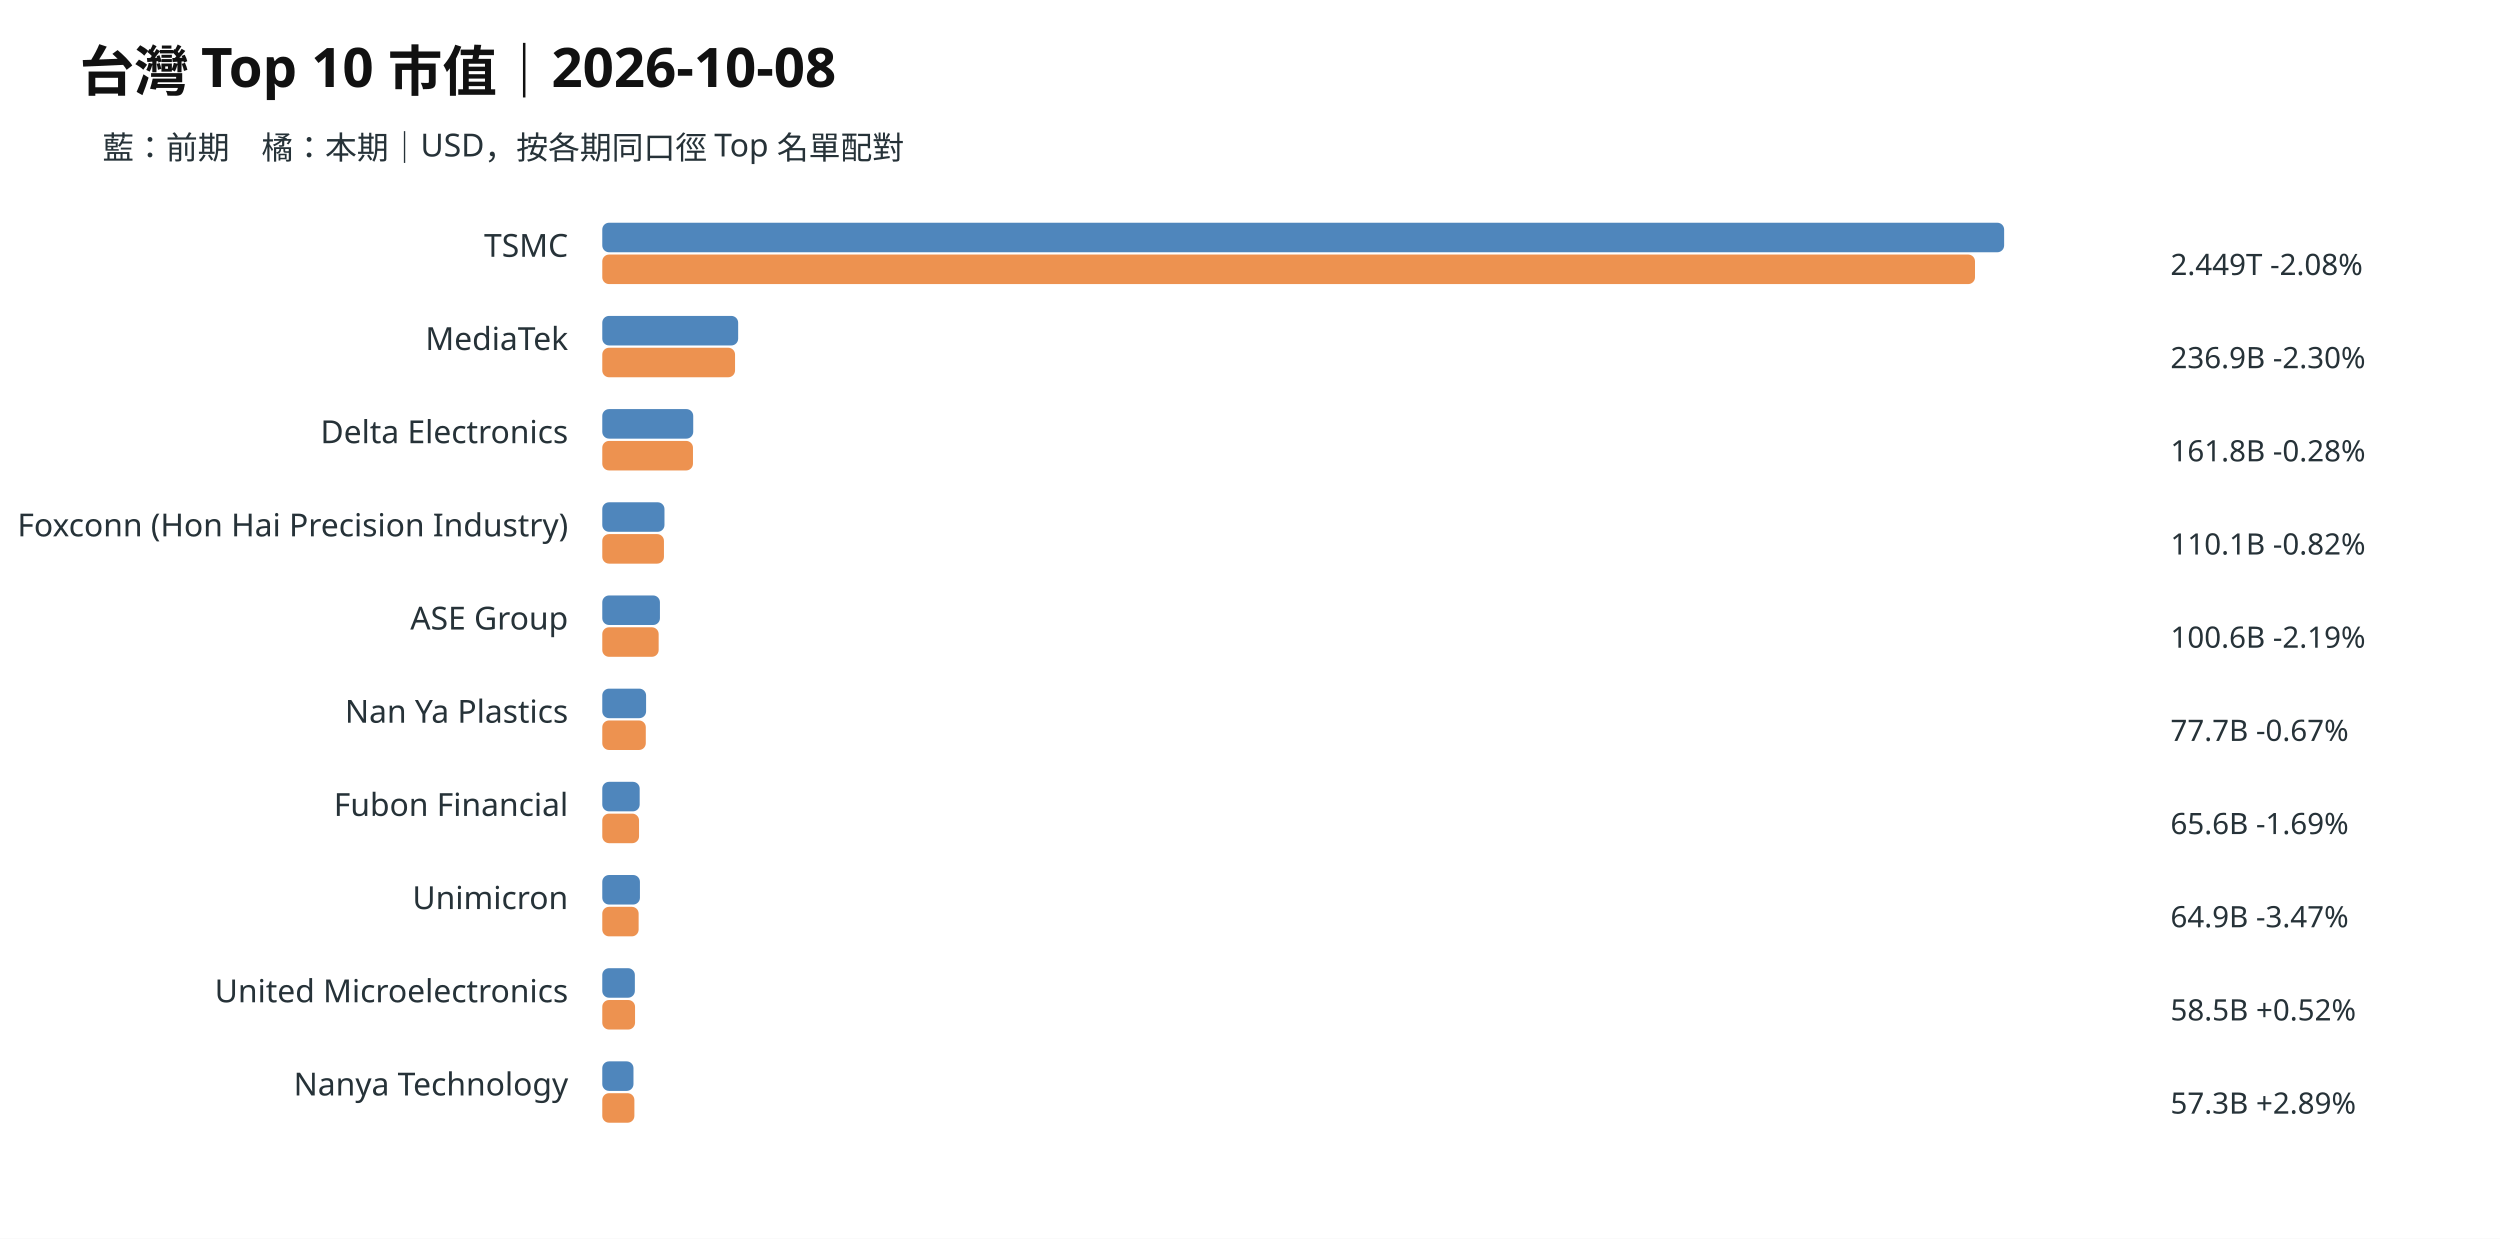
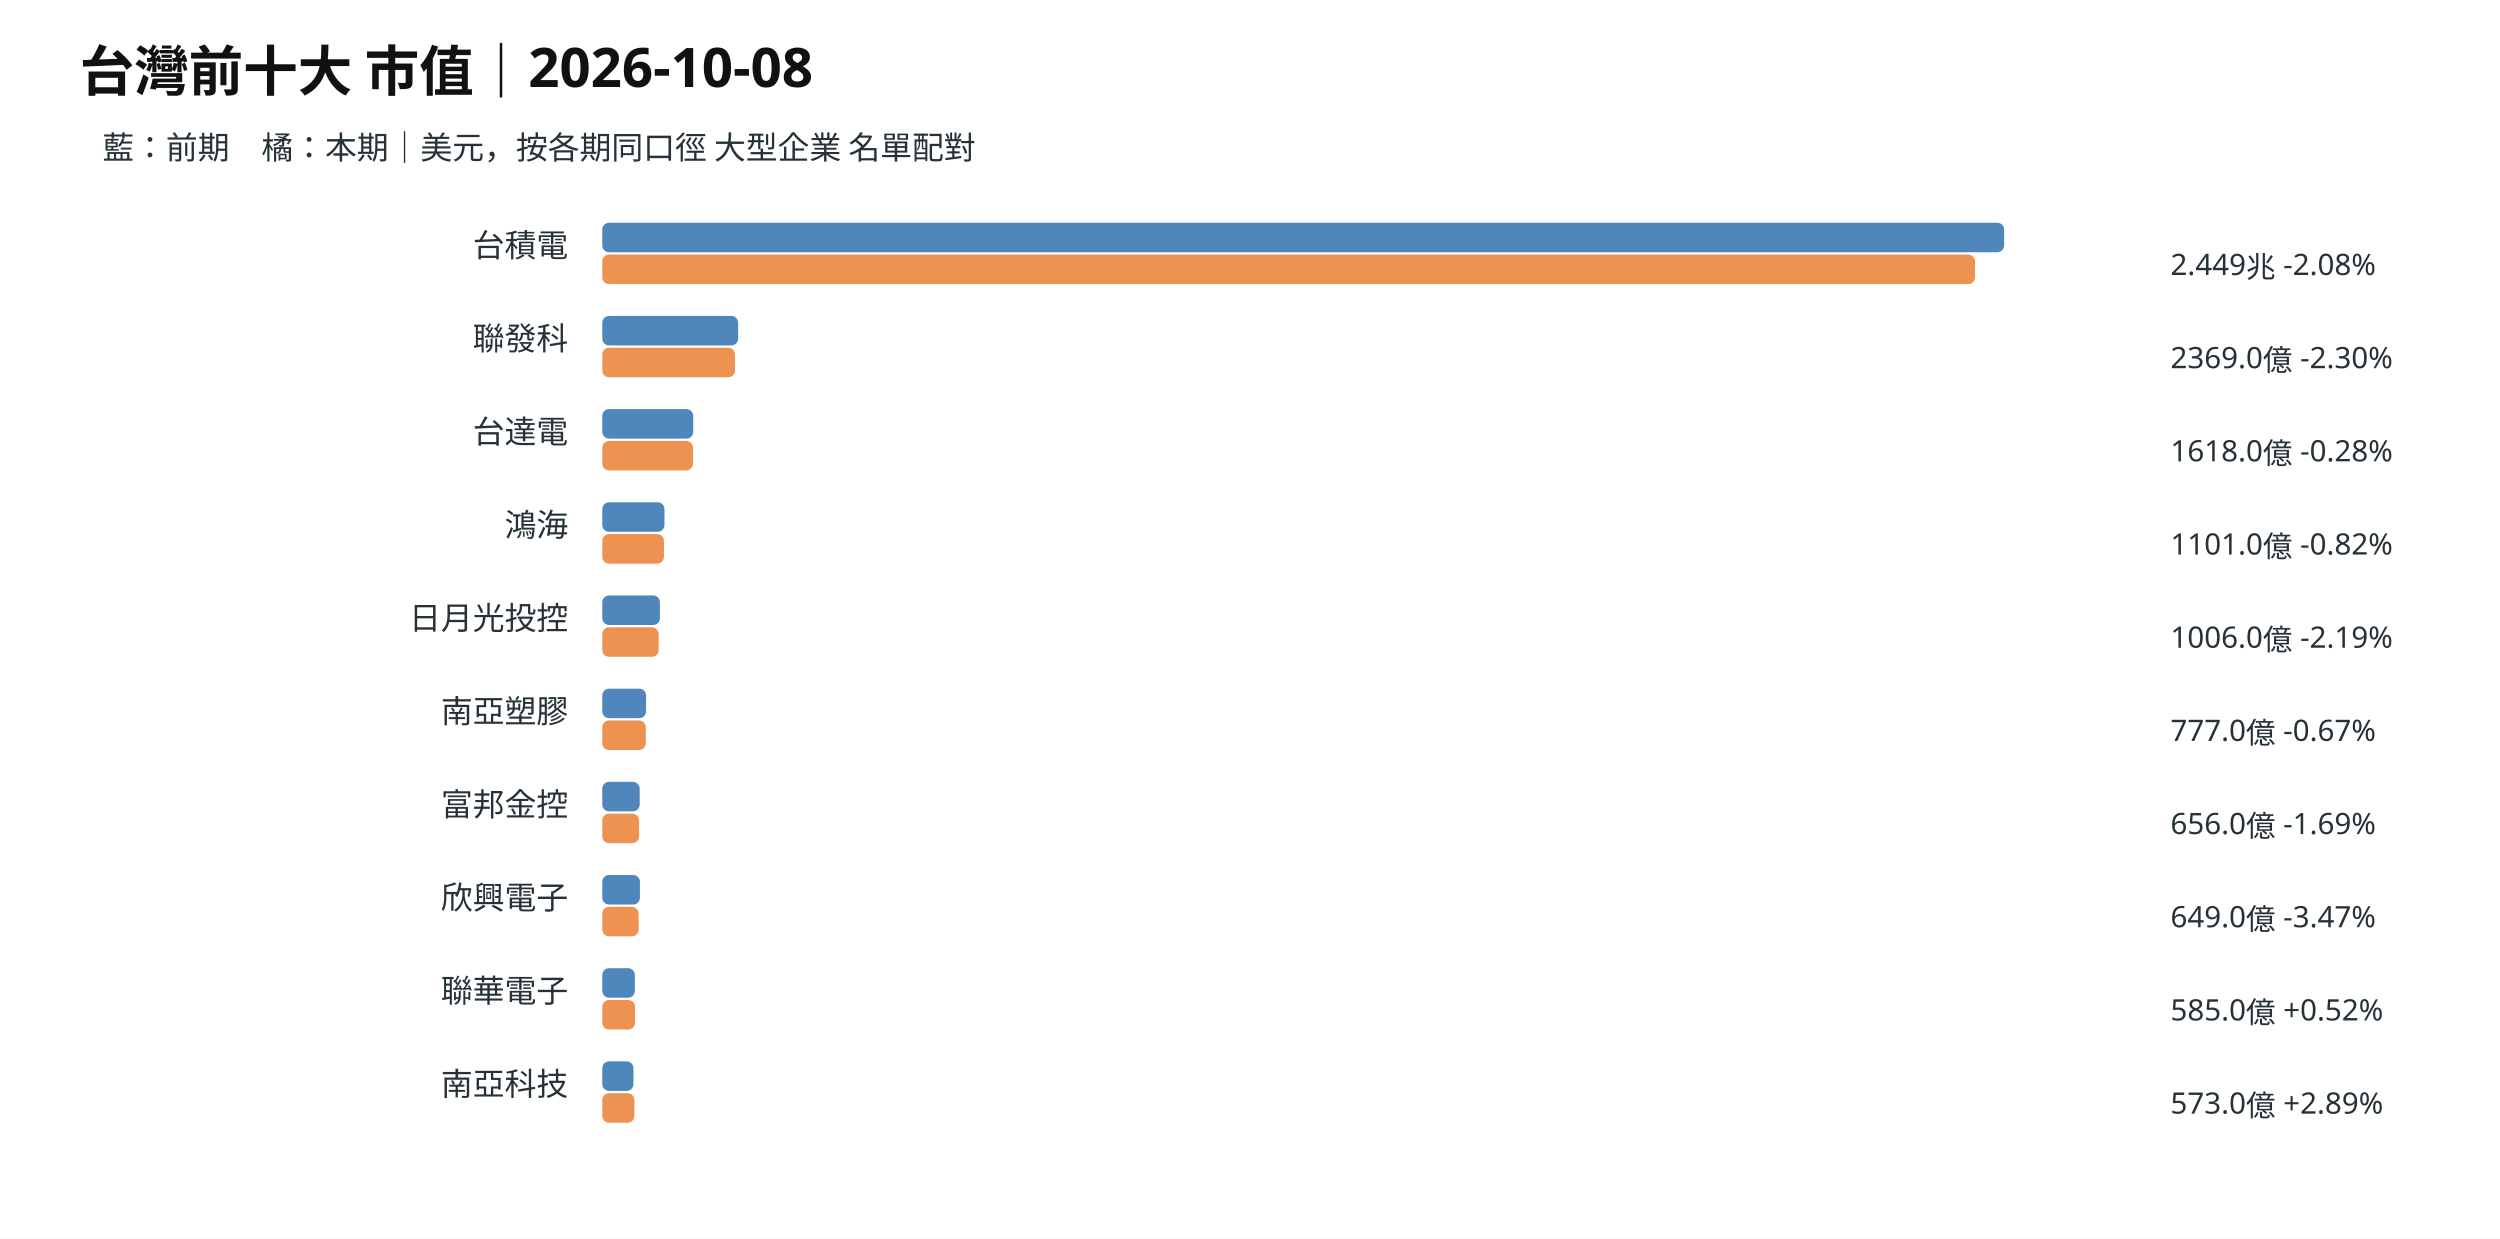
- <svg xmlns="http://www.w3.org/2000/svg" viewBox="0 0 1100 545" role="img" aria-label="台灣 Top 10 市值｜2026-10-08">
+ <svg xmlns="http://www.w3.org/2000/svg" viewBox="0 0 1100 545" role="img" aria-label="台灣前十大 市值｜2026-10-08">
  <rect width="1100" height="545" fill="white" />
-   <text x="35" y="40" font-family="sans-serif" font-size="24" font-weight="700" fill="#111">台灣 Top 10 市值｜2026-10-08</text>
-   <text x="45" y="70" font-family="sans-serif" font-size="14" fill="#263238" text-anchor="start">藍：前期　橘：本期｜USD，按各期同口徑 Top 名單配對</text>
-   <text x="250" y="113" font-family="sans-serif" font-size="14" fill="#263238" text-anchor="end">TSMC</text>
+   <text x="35" y="40" font-family="sans-serif" font-size="24" font-weight="700" fill="#111">台灣前十大 市值｜2026-10-08</text>
+   <text x="45" y="70" font-family="sans-serif" font-size="14" fill="#263238" text-anchor="start">藍：前期　橘：本期｜美元，按各期同口徑 大型企業 名單配對</text>
+   <text x="250" y="113" font-family="sans-serif" font-size="14" fill="#263238" text-anchor="end">台積電</text>
  <rect x="265" y="98" width="616.82" height="13" rx="3" fill="#4f86bc" />
  <rect x="265" y="112" width="604.00" height="13" rx="3" fill="#ed9250" />
-   <text x="955" y="121" font-family="sans-serif" font-size="13" fill="#263238" text-anchor="start">2.449T  -2.08%</text>
-   <text x="250" y="154" font-family="sans-serif" font-size="14" fill="#263238" text-anchor="end">MediaTek</text>
+   <text x="955" y="121" font-family="sans-serif" font-size="13" fill="#263238" text-anchor="start">2.449兆  -2.08%</text>
+   <text x="250" y="154" font-family="sans-serif" font-size="14" fill="#263238" text-anchor="end">聯發科</text>
  <rect x="265" y="139" width="59.79" height="13" rx="3" fill="#4f86bc" />
  <rect x="265" y="153" width="58.42" height="13" rx="3" fill="#ed9250" />
-   <text x="955" y="162" font-family="sans-serif" font-size="13" fill="#263238" text-anchor="start">236.9B  -2.30%</text>
-   <text x="250" y="195" font-family="sans-serif" font-size="14" fill="#263238" text-anchor="end">Delta Electronics</text>
+   <text x="955" y="162" font-family="sans-serif" font-size="13" fill="#263238" text-anchor="start">2369.0億  -2.30%</text>
+   <text x="250" y="195" font-family="sans-serif" font-size="14" fill="#263238" text-anchor="end">台達電</text>
  <rect x="265" y="180" width="40.02" height="13" rx="3" fill="#4f86bc" />
  <rect x="265" y="194" width="39.91" height="13" rx="3" fill="#ed9250" />
-   <text x="955" y="203" font-family="sans-serif" font-size="13" fill="#263238" text-anchor="start">161.8B  -0.28%</text>
-   <text x="250" y="236" font-family="sans-serif" font-size="14" fill="#263238" text-anchor="end">Foxconn (Hon Hai Precision Industry)</text>
+   <text x="955" y="203" font-family="sans-serif" font-size="13" fill="#263238" text-anchor="start">1618.0億  -0.28%</text>
+   <text x="250" y="236" font-family="sans-serif" font-size="14" fill="#263238" text-anchor="end">鴻海</text>
  <rect x="265" y="221" width="27.37" height="13" rx="3" fill="#4f86bc" />
  <rect x="265" y="235" width="27.14" height="13" rx="3" fill="#ed9250" />
-   <text x="955" y="244" font-family="sans-serif" font-size="13" fill="#263238" text-anchor="start">110.1B  -0.82%</text>
-   <text x="250" y="277" font-family="sans-serif" font-size="14" fill="#263238" text-anchor="end">ASE Group</text>
+   <text x="955" y="244" font-family="sans-serif" font-size="13" fill="#263238" text-anchor="start">1101.0億  -0.82%</text>
+   <text x="250" y="277" font-family="sans-serif" font-size="14" fill="#263238" text-anchor="end">日月光投控</text>
  <rect x="265" y="262" width="25.37" height="13" rx="3" fill="#4f86bc" />
  <rect x="265" y="276" width="24.81" height="13" rx="3" fill="#ed9250" />
-   <text x="955" y="285" font-family="sans-serif" font-size="13" fill="#263238" text-anchor="start">100.6B  -2.19%</text>
-   <text x="250" y="318" font-family="sans-serif" font-size="14" fill="#263238" text-anchor="end">Nan Ya Plastics</text>
+   <text x="955" y="285" font-family="sans-serif" font-size="13" fill="#263238" text-anchor="start">1006.0億  -2.19%</text>
+   <text x="250" y="318" font-family="sans-serif" font-size="14" fill="#263238" text-anchor="end">南亞塑膠</text>
  <rect x="265" y="303" width="19.28" height="13" rx="3" fill="#4f86bc" />
  <rect x="265" y="317" width="19.15" height="13" rx="3" fill="#ed9250" />
-   <text x="955" y="326" font-family="sans-serif" font-size="13" fill="#263238" text-anchor="start">77.7B  -0.67%</text>
-   <text x="250" y="359" font-family="sans-serif" font-size="14" fill="#263238" text-anchor="end">Fubon Financial</text>
+   <text x="955" y="326" font-family="sans-serif" font-size="13" fill="#263238" text-anchor="start">777.0億  -0.67%</text>
+   <text x="250" y="359" font-family="sans-serif" font-size="14" fill="#263238" text-anchor="end">富邦金控</text>
  <rect x="265" y="344" width="16.46" height="13" rx="3" fill="#4f86bc" />
  <rect x="265" y="358" width="16.18" height="13" rx="3" fill="#ed9250" />
-   <text x="955" y="367" font-family="sans-serif" font-size="13" fill="#263238" text-anchor="start">65.6B  -1.69%</text>
-   <text x="250" y="400" font-family="sans-serif" font-size="14" fill="#263238" text-anchor="end">Unimicron</text>
+   <text x="955" y="367" font-family="sans-serif" font-size="13" fill="#263238" text-anchor="start">656.0億  -1.69%</text>
+   <text x="250" y="400" font-family="sans-serif" font-size="14" fill="#263238" text-anchor="end">欣興電子</text>
  <rect x="265" y="385" width="16.57" height="13" rx="3" fill="#4f86bc" />
  <rect x="265" y="399" width="16.00" height="13" rx="3" fill="#ed9250" />
-   <text x="955" y="408" font-family="sans-serif" font-size="13" fill="#263238" text-anchor="start">64.9B  -3.47%</text>
-   <text x="250" y="441" font-family="sans-serif" font-size="14" fill="#263238" text-anchor="end">United Microelectronics</text>
+   <text x="955" y="408" font-family="sans-serif" font-size="13" fill="#263238" text-anchor="start">649.0億  -3.47%</text>
+   <text x="250" y="441" font-family="sans-serif" font-size="14" fill="#263238" text-anchor="end">聯華電子</text>
  <rect x="265" y="426" width="14.34" height="13" rx="3" fill="#4f86bc" />
  <rect x="265" y="440" width="14.42" height="13" rx="3" fill="#ed9250" />
-   <text x="955" y="449" font-family="sans-serif" font-size="13" fill="#263238" text-anchor="start">58.5B  +0.52%</text>
-   <text x="250" y="482" font-family="sans-serif" font-size="14" fill="#263238" text-anchor="end">Nanya Technology</text>
+   <text x="955" y="449" font-family="sans-serif" font-size="13" fill="#263238" text-anchor="start">585.0億  +0.52%</text>
+   <text x="250" y="482" font-family="sans-serif" font-size="14" fill="#263238" text-anchor="end">南亞科技</text>
  <rect x="265" y="467" width="13.73" height="13" rx="3" fill="#4f86bc" />
  <rect x="265" y="481" width="14.13" height="13" rx="3" fill="#ed9250" />
-   <text x="955" y="490" font-family="sans-serif" font-size="13" fill="#263238" text-anchor="start">57.3B  +2.89%</text>
+   <text x="955" y="490" font-family="sans-serif" font-size="13" fill="#263238" text-anchor="start">573.0億  +2.89%</text>
</svg>
